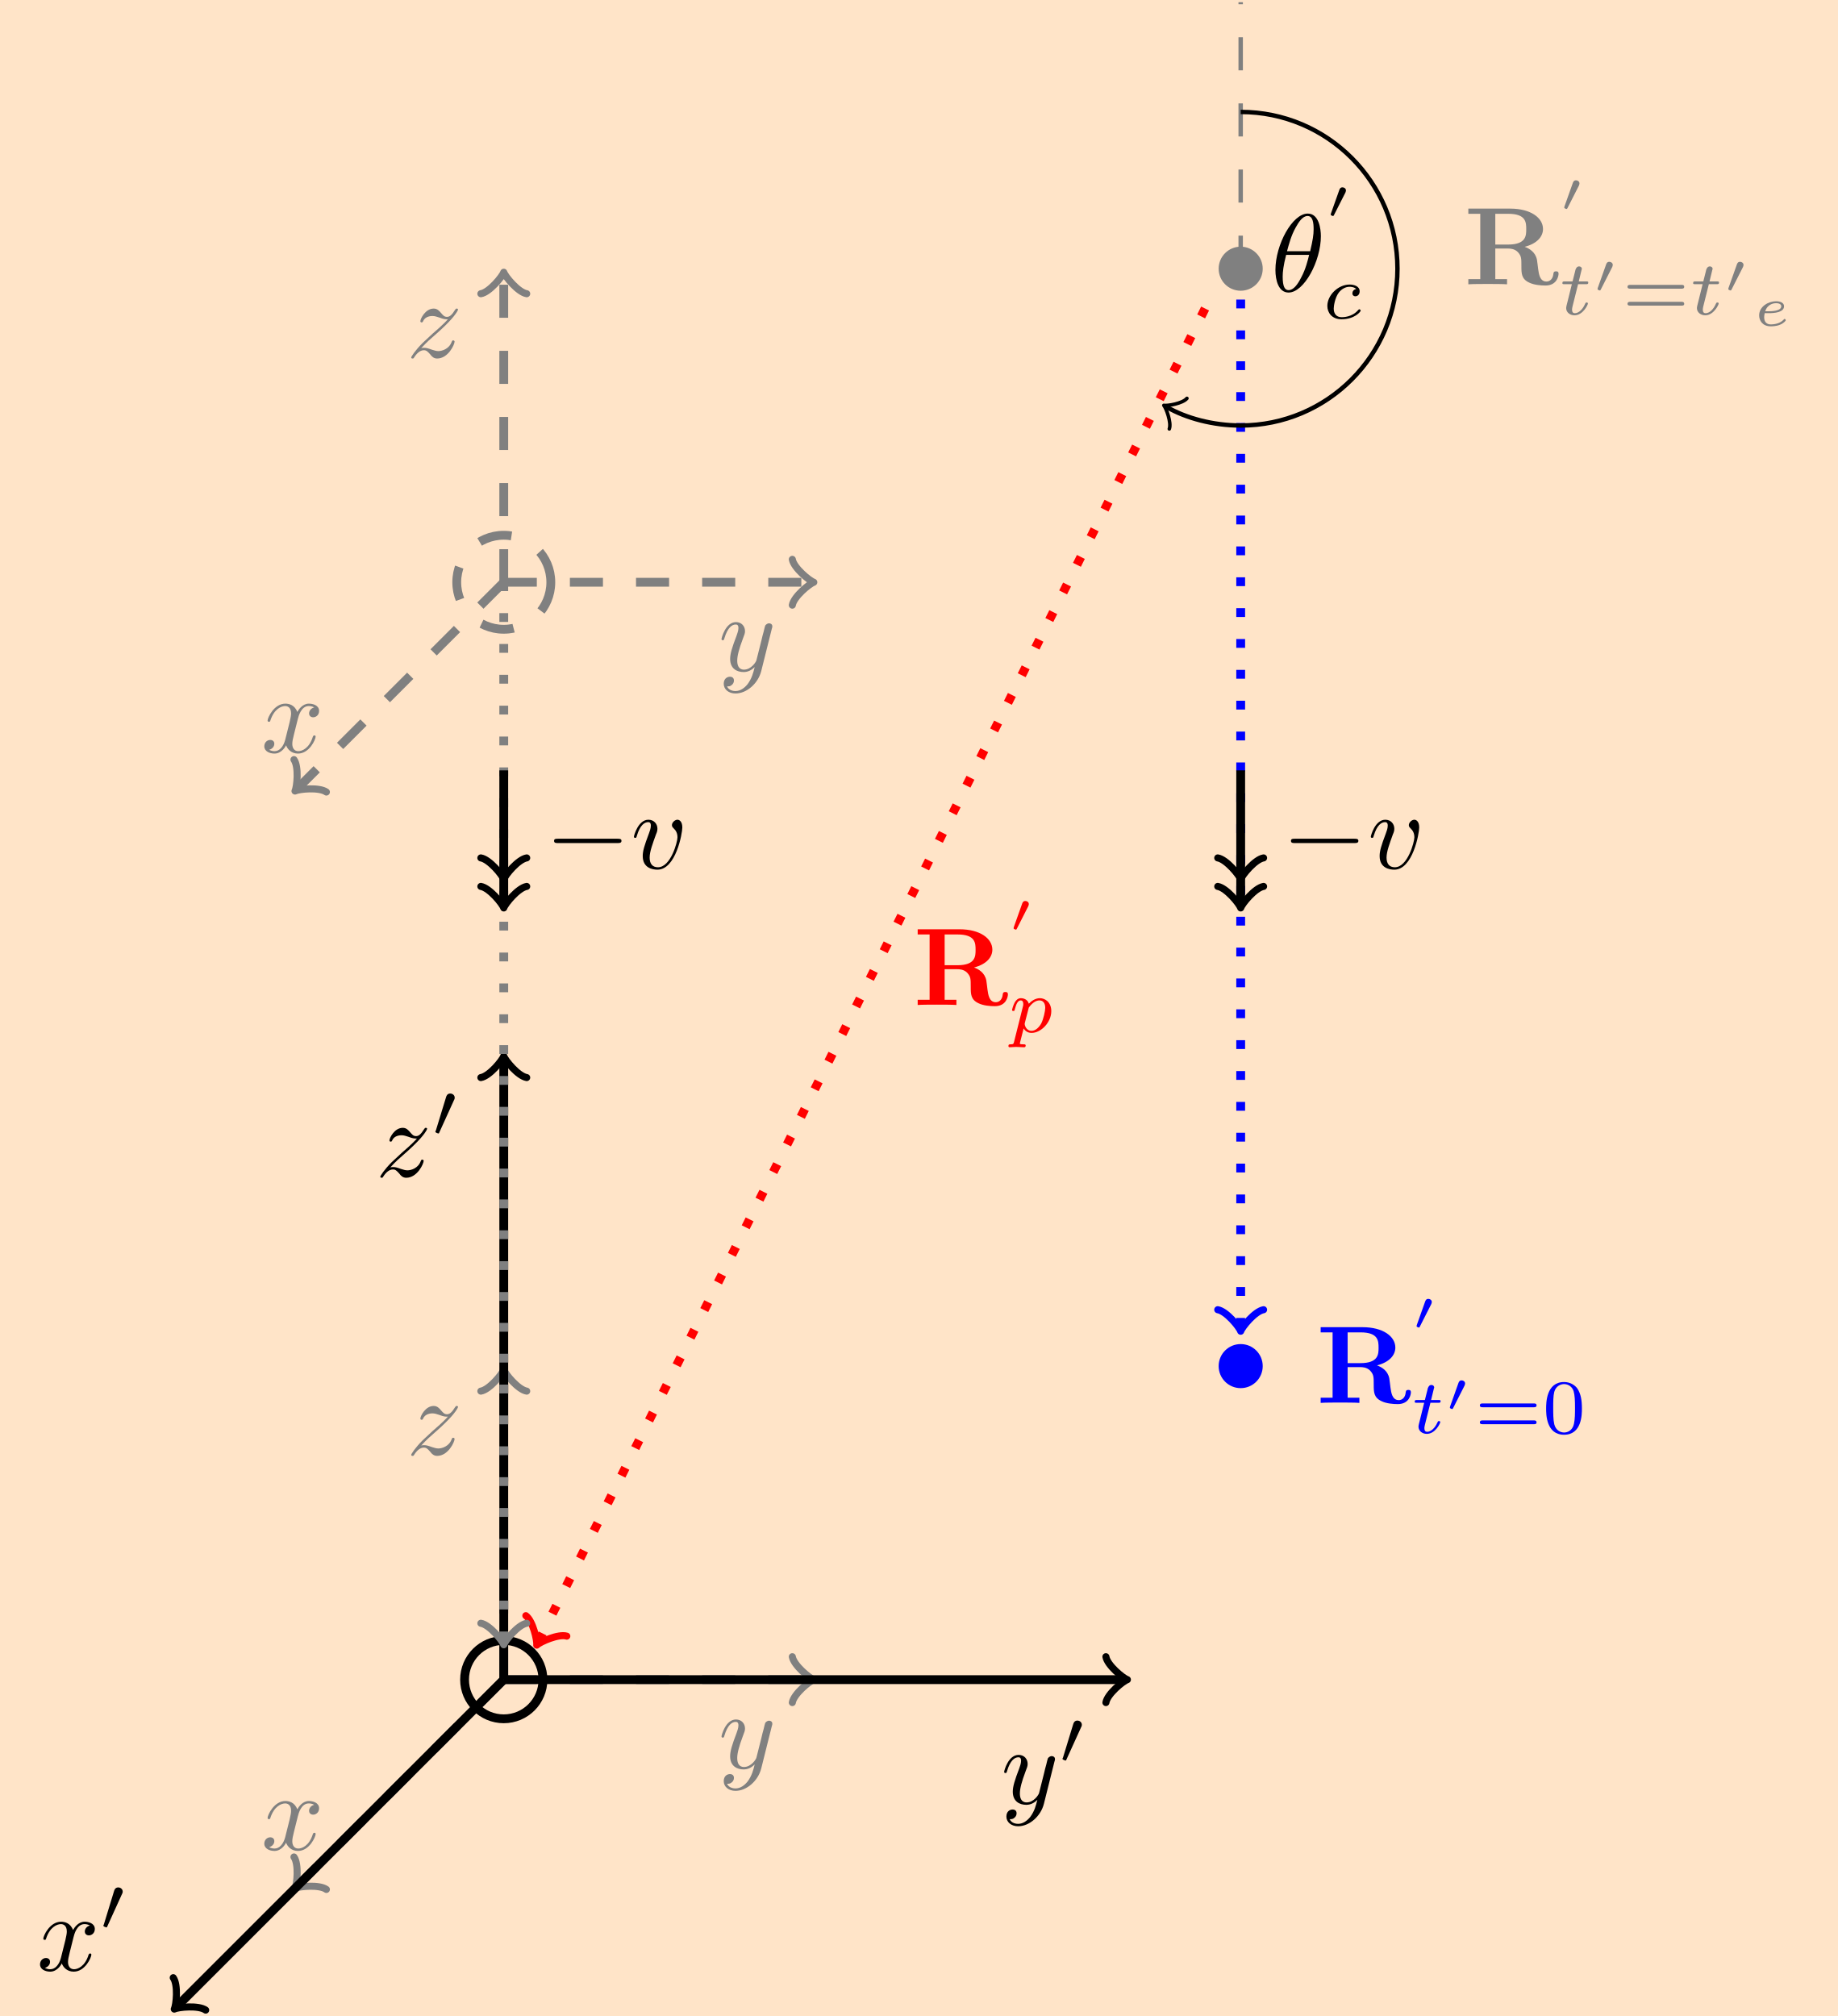
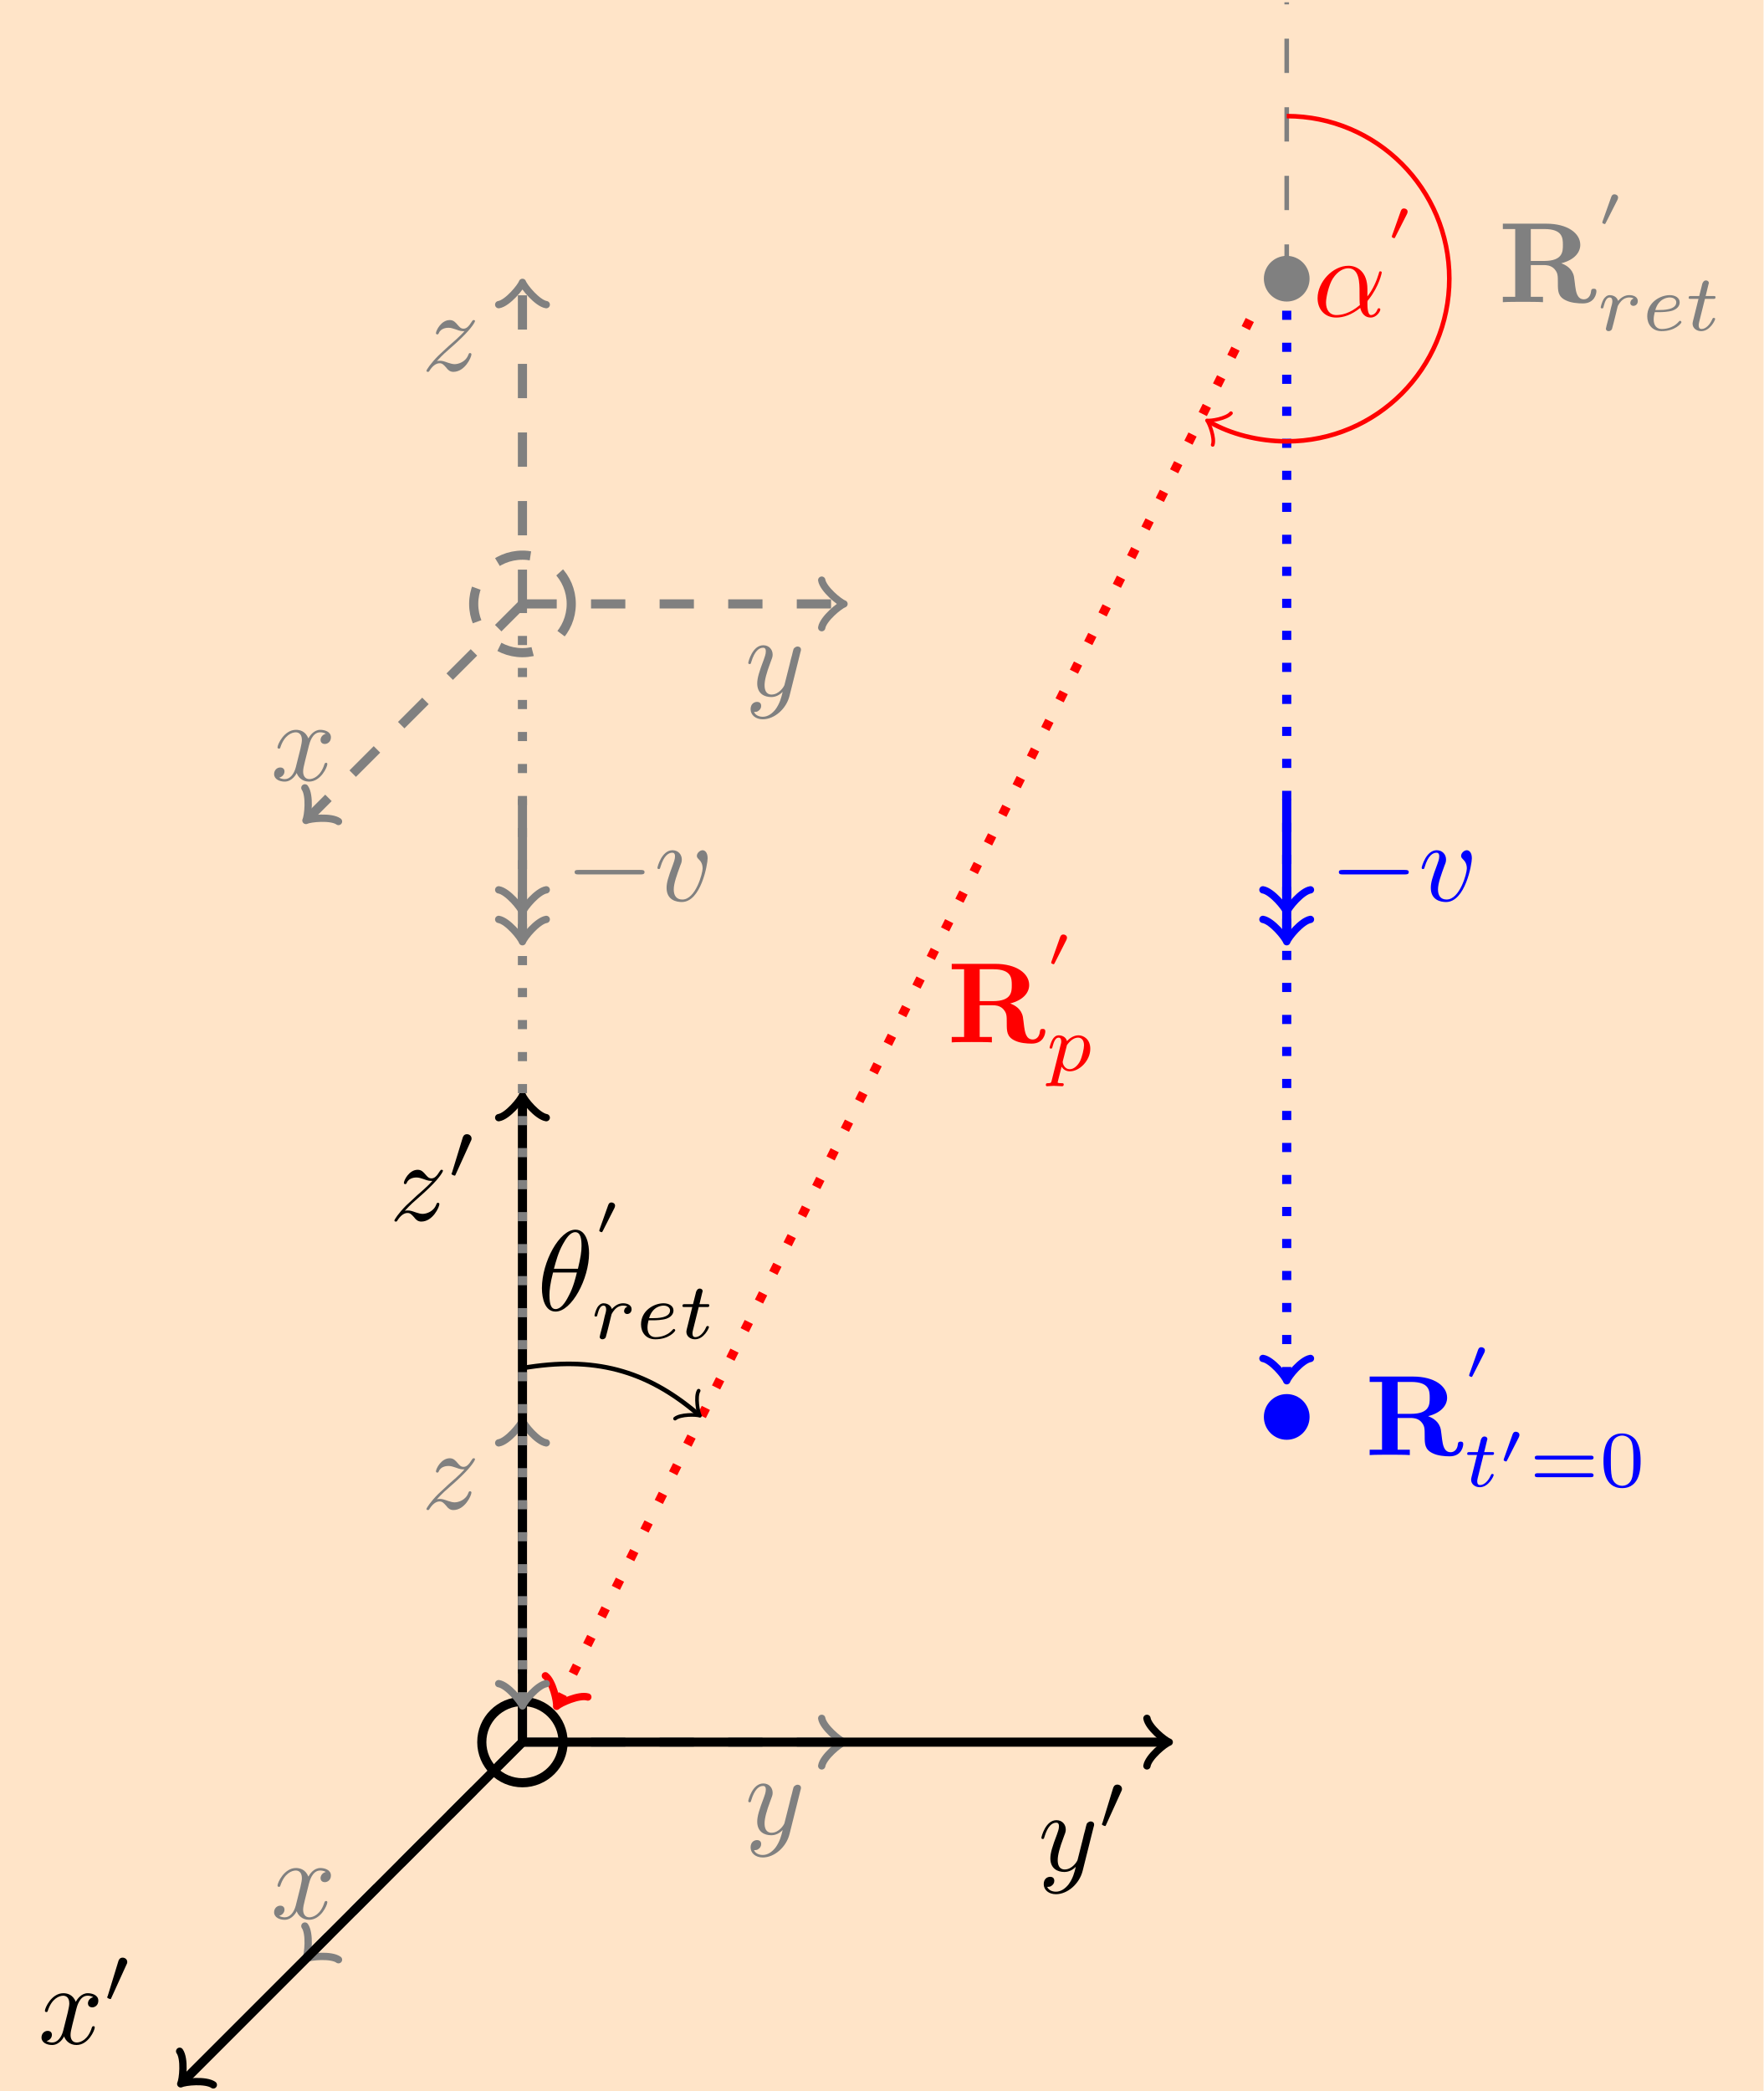
- <svg xmlns="http://www.w3.org/2000/svg" xmlns:xlink="http://www.w3.org/1999/xlink" width="166.151pt" height="182.264pt" viewBox="0 0 166.151 182.264" version="1.1">
+ <svg xmlns="http://www.w3.org/2000/svg" xmlns:xlink="http://www.w3.org/1999/xlink" width="153.718pt" height="182.264pt" viewBox="0 0 153.718 182.264" version="1.1">
  <defs>
    <g>
      <symbol overflow="visible" id="glyph0-0">
        <path style="stroke:none;" d="" />
      </symbol>
      <symbol overflow="visible" id="glyph0-1">
        <path style="stroke:none;" d="M 4.844 -3.797 C 4.891 -3.938 4.891 -3.953 4.891 -4.031 C 4.891 -4.203 4.75 -4.297 4.594 -4.297 C 4.5 -4.297 4.344 -4.234 4.25 -4.094 C 4.234 -4.031 4.141 -3.734 4.109 -3.547 C 4.031 -3.297 3.969 -3.016 3.906 -2.75 L 3.453 -0.953 C 3.422 -0.812 2.984 -0.109 2.328 -0.109 C 1.828 -0.109 1.719 -0.547 1.719 -0.922 C 1.719 -1.375 1.891 -2 2.219 -2.875 C 2.375 -3.281 2.422 -3.391 2.422 -3.594 C 2.422 -4.031 2.109 -4.406 1.609 -4.406 C 0.656 -4.406 0.297 -2.953 0.297 -2.875 C 0.297 -2.766 0.391 -2.766 0.406 -2.766 C 0.516 -2.766 0.516 -2.797 0.562 -2.953 C 0.844 -3.891 1.234 -4.188 1.578 -4.188 C 1.656 -4.188 1.828 -4.188 1.828 -3.875 C 1.828 -3.625 1.719 -3.359 1.656 -3.172 C 1.25 -2.109 1.078 -1.547 1.078 -1.078 C 1.078 -0.188 1.703 0.109 2.297 0.109 C 2.688 0.109 3.016 -0.062 3.297 -0.344 C 3.172 0.172 3.047 0.672 2.656 1.203 C 2.391 1.531 2.016 1.828 1.562 1.828 C 1.422 1.828 0.969 1.797 0.797 1.406 C 0.953 1.406 1.094 1.406 1.219 1.281 C 1.328 1.203 1.422 1.062 1.422 0.875 C 1.422 0.562 1.156 0.531 1.062 0.531 C 0.828 0.531 0.5 0.688 0.5 1.172 C 0.5 1.672 0.938 2.047 1.562 2.047 C 2.578 2.047 3.609 1.141 3.891 0.016 Z M 4.844 -3.797 " />
      </symbol>
      <symbol overflow="visible" id="glyph0-2">
        <path style="stroke:none;" d="M 1.328 -0.828 C 1.859 -1.406 2.156 -1.656 2.516 -1.969 C 2.516 -1.969 3.125 -2.5 3.484 -2.859 C 4.438 -3.781 4.656 -4.266 4.656 -4.312 C 4.656 -4.406 4.562 -4.406 4.547 -4.406 C 4.469 -4.406 4.453 -4.391 4.391 -4.297 C 4.094 -3.812 3.891 -3.656 3.656 -3.656 C 3.406 -3.656 3.297 -3.812 3.141 -3.984 C 2.953 -4.203 2.781 -4.406 2.453 -4.406 C 1.703 -4.406 1.25 -3.484 1.25 -3.266 C 1.25 -3.219 1.281 -3.156 1.359 -3.156 C 1.453 -3.156 1.469 -3.203 1.5 -3.266 C 1.688 -3.734 2.266 -3.734 2.344 -3.734 C 2.547 -3.734 2.734 -3.672 2.969 -3.594 C 3.375 -3.438 3.484 -3.438 3.734 -3.438 C 3.375 -3.016 2.547 -2.297 2.359 -2.141 L 1.453 -1.297 C 0.781 -0.625 0.422 -0.062 0.422 0.016 C 0.422 0.109 0.531 0.109 0.547 0.109 C 0.625 0.109 0.641 0.094 0.703 -0.016 C 0.938 -0.375 1.234 -0.641 1.562 -0.641 C 1.781 -0.641 1.891 -0.547 2.141 -0.266 C 2.297 -0.047 2.484 0.109 2.766 0.109 C 3.766 0.109 4.344 -1.156 4.344 -1.422 C 4.344 -1.469 4.297 -1.531 4.219 -1.531 C 4.125 -1.531 4.109 -1.469 4.078 -1.391 C 3.844 -0.75 3.203 -0.562 2.875 -0.562 C 2.688 -0.562 2.5 -0.625 2.297 -0.688 C 1.953 -0.812 1.797 -0.859 1.594 -0.859 C 1.578 -0.859 1.422 -0.859 1.328 -0.828 Z M 1.328 -0.828 " />
      </symbol>
      <symbol overflow="visible" id="glyph0-3">
        <path style="stroke:none;" d="M 3.328 -3.016 C 3.391 -3.266 3.625 -4.188 4.312 -4.188 C 4.359 -4.188 4.609 -4.188 4.812 -4.062 C 4.531 -4 4.344 -3.766 4.344 -3.516 C 4.344 -3.359 4.453 -3.172 4.719 -3.172 C 4.938 -3.172 5.25 -3.344 5.25 -3.75 C 5.25 -4.266 4.672 -4.406 4.328 -4.406 C 3.75 -4.406 3.406 -3.875 3.281 -3.656 C 3.031 -4.312 2.5 -4.406 2.203 -4.406 C 1.172 -4.406 0.594 -3.125 0.594 -2.875 C 0.594 -2.766 0.703 -2.766 0.719 -2.766 C 0.797 -2.766 0.828 -2.797 0.844 -2.875 C 1.188 -3.938 1.844 -4.188 2.188 -4.188 C 2.375 -4.188 2.719 -4.094 2.719 -3.516 C 2.719 -3.203 2.547 -2.547 2.188 -1.141 C 2.031 -0.531 1.672 -0.109 1.234 -0.109 C 1.172 -0.109 0.953 -0.109 0.734 -0.234 C 0.984 -0.297 1.203 -0.5 1.203 -0.781 C 1.203 -1.047 0.984 -1.125 0.844 -1.125 C 0.531 -1.125 0.297 -0.875 0.297 -0.547 C 0.297 -0.094 0.781 0.109 1.219 0.109 C 1.891 0.109 2.25 -0.594 2.266 -0.641 C 2.391 -0.281 2.75 0.109 3.344 0.109 C 4.375 0.109 4.938 -1.172 4.938 -1.422 C 4.938 -1.531 4.859 -1.531 4.828 -1.531 C 4.734 -1.531 4.719 -1.484 4.688 -1.422 C 4.359 -0.344 3.688 -0.109 3.375 -0.109 C 2.984 -0.109 2.828 -0.422 2.828 -0.766 C 2.828 -0.984 2.875 -1.203 2.984 -1.641 Z M 3.328 -3.016 " />
      </symbol>
      <symbol overflow="visible" id="glyph0-4">
        <path style="stroke:none;" d="M 4.672 -3.703 C 4.672 -4.25 4.406 -4.406 4.234 -4.406 C 3.984 -4.406 3.734 -4.141 3.734 -3.922 C 3.734 -3.797 3.781 -3.734 3.891 -3.625 C 4.109 -3.422 4.234 -3.172 4.234 -2.812 C 4.234 -2.391 3.625 -0.109 2.469 -0.109 C 1.953 -0.109 1.719 -0.453 1.719 -0.984 C 1.719 -1.531 2 -2.266 2.297 -3.094 C 2.375 -3.266 2.422 -3.406 2.422 -3.594 C 2.422 -4.031 2.109 -4.406 1.609 -4.406 C 0.672 -4.406 0.297 -2.953 0.297 -2.875 C 0.297 -2.766 0.391 -2.766 0.406 -2.766 C 0.516 -2.766 0.516 -2.797 0.562 -2.953 C 0.859 -3.953 1.281 -4.188 1.578 -4.188 C 1.656 -4.188 1.828 -4.188 1.828 -3.875 C 1.828 -3.625 1.719 -3.344 1.656 -3.172 C 1.219 -2.016 1.094 -1.562 1.094 -1.125 C 1.094 -0.047 1.969 0.109 2.422 0.109 C 4.094 0.109 4.672 -3.188 4.672 -3.703 Z M 4.672 -3.703 " />
      </symbol>
      <symbol overflow="visible" id="glyph0-5">
+         <path style="stroke:none;" d="M 4.75 -2.359 C 4.75 -3.922 3.828 -4.406 3.094 -4.406 C 1.719 -4.406 0.406 -2.984 0.406 -1.578 C 0.406 -0.641 1 0.109 2.031 0.109 C 2.656 0.109 3.375 -0.125 4.125 -0.734 C 4.25 -0.203 4.578 0.109 5.031 0.109 C 5.562 0.109 5.875 -0.438 5.875 -0.594 C 5.875 -0.672 5.812 -0.703 5.75 -0.703 C 5.688 -0.703 5.656 -0.672 5.625 -0.594 C 5.438 -0.109 5.078 -0.109 5.062 -0.109 C 4.75 -0.109 4.75 -0.891 4.75 -1.125 C 4.75 -1.328 4.75 -1.359 4.859 -1.469 C 5.797 -2.656 6 -3.812 6 -3.812 C 6 -3.844 5.984 -3.922 5.875 -3.922 C 5.781 -3.922 5.781 -3.891 5.734 -3.703 C 5.547 -3.078 5.219 -2.328 4.75 -1.734 Z M 4.094 -0.984 C 3.203 -0.219 2.438 -0.109 2.047 -0.109 C 1.453 -0.109 1.141 -0.562 1.141 -1.203 C 1.141 -1.688 1.406 -2.766 1.719 -3.266 C 2.188 -4 2.734 -4.188 3.078 -4.188 C 4.062 -4.188 4.062 -2.875 4.062 -2.109 C 4.062 -1.734 4.062 -1.156 4.094 -0.984 Z M 4.094 -0.984 " />
+       </symbol>
+       <symbol overflow="visible" id="glyph0-6">
        <path style="stroke:none;" d="M 4.531 -4.984 C 4.531 -5.641 4.359 -7.031 3.344 -7.031 C 1.953 -7.031 0.422 -4.219 0.422 -1.938 C 0.422 -1 0.703 0.109 1.609 0.109 C 3.016 0.109 4.531 -2.75 4.531 -4.984 Z M 1.469 -3.625 C 1.641 -4.25 1.844 -5.047 2.25 -5.766 C 2.516 -6.25 2.875 -6.812 3.328 -6.812 C 3.812 -6.812 3.875 -6.172 3.875 -5.609 C 3.875 -5.109 3.797 -4.609 3.562 -3.625 Z M 3.469 -3.297 C 3.359 -2.844 3.156 -2 2.766 -1.281 C 2.422 -0.594 2.047 -0.109 1.609 -0.109 C 1.281 -0.109 1.078 -0.406 1.078 -1.328 C 1.078 -1.75 1.141 -2.328 1.391 -3.297 Z M 3.469 -3.297 " />
      </symbol>
      <symbol overflow="visible" id="glyph1-0">
        <path style="stroke:none;" d="" />
      </symbol>
      <symbol overflow="visible" id="glyph1-1">
        <path style="stroke:none;" d="M 2.016 -3.297 C 2.078 -3.406 2.078 -3.469 2.078 -3.516 C 2.078 -3.734 1.891 -3.891 1.672 -3.891 C 1.406 -3.891 1.328 -3.672 1.297 -3.562 L 0.375 -0.547 C 0.359 -0.531 0.328 -0.453 0.328 -0.438 C 0.328 -0.359 0.547 -0.281 0.609 -0.281 C 0.656 -0.281 0.656 -0.297 0.703 -0.406 Z M 2.016 -3.297 " />
      </symbol>
      <symbol overflow="visible" id="glyph2-0">
        <path style="stroke:none;" d="" />
      </symbol>
      <symbol overflow="visible" id="glyph2-1">
        <path style="stroke:none;" d="M 2.828 -3.594 L 2.828 -6.375 L 4 -6.375 C 5.609 -6.375 5.625 -5.594 5.625 -4.984 C 5.625 -4.422 5.625 -3.594 3.984 -3.594 Z M 5.484 -3.391 C 6.641 -3.688 7.141 -4.344 7.141 -5 C 7.141 -6 6.047 -6.844 4.172 -6.844 L 0.391 -6.844 L 0.391 -6.375 L 1.469 -6.375 L 1.469 -0.469 L 0.391 -0.469 L 0.391 0 C 0.75 -0.031 1.719 -0.031 2.141 -0.031 C 2.562 -0.031 3.531 -0.031 3.891 0 L 3.891 -0.469 L 2.828 -0.469 L 2.828 -3.234 L 3.984 -3.234 C 4.125 -3.234 4.562 -3.234 4.875 -2.906 C 5.188 -2.547 5.188 -2.359 5.188 -1.641 C 5.188 -0.984 5.188 -0.484 5.891 -0.156 C 6.328 0.062 6.953 0.109 7.359 0.109 C 8.422 0.109 8.547 -0.781 8.547 -0.953 C 8.547 -1.172 8.406 -1.172 8.312 -1.172 C 8.109 -1.172 8.094 -1.062 8.078 -0.938 C 8.031 -0.469 7.75 -0.25 7.453 -0.25 C 6.844 -0.25 6.766 -0.953 6.703 -1.375 C 6.688 -1.484 6.609 -2.172 6.594 -2.219 C 6.453 -2.922 5.906 -3.234 5.484 -3.391 Z M 5.484 -3.391 " />
      </symbol>
      <symbol overflow="visible" id="glyph3-0">
        <path style="stroke:none;" d="" />
      </symbol>
      <symbol overflow="visible" id="glyph3-1">
        <path style="stroke:none;" d="M 1.797 -2.312 C 1.797 -2.328 1.844 -2.422 1.844 -2.5 C 1.844 -2.672 1.688 -2.781 1.531 -2.781 C 1.328 -2.781 1.281 -2.625 1.25 -2.562 L 0.484 -0.406 C 0.469 -0.344 0.469 -0.328 0.469 -0.312 C 0.469 -0.234 0.672 -0.188 0.672 -0.188 C 0.719 -0.188 0.734 -0.219 0.766 -0.281 Z M 1.797 -2.312 " />
      </symbol>
      <symbol overflow="visible" id="glyph4-0">
        <path style="stroke:none;" d="" />
      </symbol>
      <symbol overflow="visible" id="glyph4-1">
        <path style="stroke:none;" d="M 0.516 0.844 C 0.469 1.047 0.453 1.094 0.188 1.094 C 0.094 1.094 0 1.094 0 1.25 C 0 1.328 0.062 1.359 0.094 1.359 C 0.266 1.359 0.5 1.328 0.688 1.328 C 0.922 1.328 1.188 1.359 1.422 1.359 C 1.484 1.359 1.562 1.328 1.562 1.203 C 1.562 1.094 1.469 1.094 1.375 1.094 C 1.219 1.094 1.031 1.094 1.031 1.016 C 1.031 0.984 1.094 0.797 1.109 0.703 C 1.203 0.328 1.297 -0.047 1.375 -0.344 C 1.453 -0.203 1.672 0.062 2.094 0.062 C 2.938 0.062 3.875 -0.875 3.875 -1.906 C 3.875 -2.719 3.312 -3.078 2.844 -3.078 C 2.406 -3.078 2.031 -2.781 1.844 -2.578 C 1.734 -2.984 1.344 -3.078 1.125 -3.078 C 0.859 -3.078 0.688 -2.891 0.578 -2.703 C 0.438 -2.469 0.328 -2.047 0.328 -2 C 0.328 -1.922 0.422 -1.922 0.453 -1.922 C 0.547 -1.922 0.547 -1.938 0.594 -2.125 C 0.703 -2.531 0.844 -2.875 1.109 -2.875 C 1.297 -2.875 1.344 -2.719 1.344 -2.531 C 1.344 -2.453 1.328 -2.375 1.312 -2.328 Z M 1.844 -2.234 C 2.25 -2.781 2.594 -2.875 2.812 -2.875 C 3.094 -2.875 3.328 -2.672 3.328 -2.203 C 3.328 -1.922 3.172 -1.203 2.969 -0.797 C 2.781 -0.453 2.453 -0.125 2.094 -0.125 C 1.594 -0.125 1.469 -0.656 1.469 -0.734 C 1.469 -0.766 1.484 -0.812 1.484 -0.844 Z M 1.844 -2.234 " />
      </symbol>
      <symbol overflow="visible" id="glyph4-2">
        <path style="stroke:none;" d="M 1.719 -2.75 L 2.422 -2.75 C 2.562 -2.75 2.641 -2.75 2.641 -2.906 C 2.641 -3 2.562 -3 2.438 -3 L 1.781 -3 L 2.031 -4.031 C 2.047 -4.062 2.062 -4.109 2.062 -4.125 C 2.062 -4.266 1.953 -4.359 1.812 -4.359 C 1.641 -4.359 1.547 -4.234 1.484 -4.062 C 1.438 -3.875 1.531 -4.219 1.219 -3 L 0.516 -3 C 0.391 -3 0.297 -3 0.297 -2.844 C 0.297 -2.75 0.375 -2.75 0.5 -2.75 L 1.156 -2.75 L 0.75 -1.109 C 0.703 -0.938 0.641 -0.688 0.641 -0.594 C 0.641 -0.188 1 0.062 1.391 0.062 C 2.172 0.062 2.609 -0.906 2.609 -1 C 2.609 -1.094 2.516 -1.094 2.5 -1.094 C 2.406 -1.094 2.406 -1.078 2.344 -0.953 C 2.156 -0.516 1.797 -0.125 1.422 -0.125 C 1.266 -0.125 1.172 -0.219 1.172 -0.469 C 1.172 -0.531 1.203 -0.688 1.219 -0.75 Z M 1.719 -2.75 " />
      </symbol>
      <symbol overflow="visible" id="glyph4-3">
-         <path style="stroke:none;" d="M 3.047 -2.672 C 2.797 -2.625 2.703 -2.438 2.703 -2.281 C 2.703 -2.094 2.844 -2.016 2.969 -2.016 C 3.125 -2.016 3.359 -2.125 3.359 -2.469 C 3.359 -2.938 2.828 -3.078 2.453 -3.078 C 1.406 -3.078 0.438 -2.109 0.438 -1.141 C 0.438 -0.547 0.844 0.062 1.719 0.062 C 2.906 0.062 3.453 -0.625 3.453 -0.719 C 3.453 -0.766 3.391 -0.844 3.328 -0.844 C 3.297 -0.844 3.281 -0.828 3.219 -0.766 C 2.672 -0.125 1.859 -0.125 1.734 -0.125 C 1.234 -0.125 1.016 -0.469 1.016 -0.906 C 1.016 -1.094 1.109 -1.859 1.469 -2.344 C 1.734 -2.688 2.094 -2.875 2.453 -2.875 C 2.547 -2.875 2.875 -2.859 3.047 -2.672 Z M 3.047 -2.672 " />
+         <path style="stroke:none;" d="M 1.641 -1.406 C 1.641 -1.453 1.812 -2.078 1.812 -2.109 C 1.828 -2.172 2.031 -2.516 2.266 -2.688 C 2.328 -2.734 2.516 -2.875 2.828 -2.875 C 2.891 -2.875 3.062 -2.875 3.203 -2.781 C 2.984 -2.719 2.906 -2.516 2.906 -2.391 C 2.906 -2.25 3.016 -2.141 3.172 -2.141 C 3.344 -2.141 3.562 -2.266 3.562 -2.562 C 3.562 -2.922 3.188 -3.078 2.828 -3.078 C 2.469 -3.078 2.156 -2.922 1.844 -2.578 C 1.719 -3 1.297 -3.078 1.125 -3.078 C 0.875 -3.078 0.703 -2.906 0.578 -2.719 C 0.422 -2.453 0.328 -2.047 0.328 -2 C 0.328 -1.922 0.422 -1.922 0.453 -1.922 C 0.547 -1.922 0.547 -1.938 0.594 -2.125 C 0.703 -2.547 0.844 -2.875 1.109 -2.875 C 1.297 -2.875 1.344 -2.719 1.344 -2.531 C 1.344 -2.406 1.281 -2.141 1.219 -1.953 C 1.172 -1.766 1.109 -1.484 1.078 -1.328 L 0.844 -0.438 C 0.828 -0.344 0.781 -0.172 0.781 -0.156 C 0.781 0 0.906 0.062 1.016 0.062 C 1.125 0.062 1.266 0 1.312 -0.125 C 1.328 -0.172 1.406 -0.484 1.453 -0.656 Z M 1.641 -1.406 " />
+       </symbol>
+       <symbol overflow="visible" id="glyph4-4">
+         <path style="stroke:none;" d="M 1.562 -1.594 C 1.75 -1.594 2.312 -1.609 2.688 -1.734 C 3.203 -1.922 3.297 -2.25 3.297 -2.453 C 3.297 -2.844 2.906 -3.078 2.438 -3.078 C 1.594 -3.078 0.469 -2.438 0.469 -1.234 C 0.469 -0.531 0.906 0.062 1.719 0.062 C 2.906 0.062 3.453 -0.625 3.453 -0.719 C 3.453 -0.766 3.391 -0.844 3.328 -0.844 C 3.297 -0.844 3.281 -0.828 3.219 -0.766 C 2.672 -0.125 1.859 -0.125 1.734 -0.125 C 1.312 -0.125 1.031 -0.406 1.031 -0.969 C 1.031 -1.062 1.031 -1.203 1.125 -1.594 Z M 1.172 -1.781 C 1.469 -2.797 2.234 -2.875 2.438 -2.875 C 2.734 -2.875 3 -2.719 3 -2.453 C 3 -1.781 1.812 -1.781 1.516 -1.781 Z M 1.172 -1.781 " />
      </symbol>
      <symbol overflow="visible" id="glyph5-0">
        <path style="stroke:none;" d="" />
      </symbol>
      <symbol overflow="visible" id="glyph5-1">
        <path style="stroke:none;" d="M 5.359 -2.344 C 5.453 -2.344 5.609 -2.344 5.609 -2.516 C 5.609 -2.688 5.453 -2.688 5.359 -2.688 L 0.75 -2.688 C 0.656 -2.688 0.484 -2.688 0.484 -2.516 C 0.484 -2.344 0.641 -2.344 0.75 -2.344 Z M 5.359 -0.812 C 5.453 -0.812 5.609 -0.812 5.609 -0.969 C 5.609 -1.156 5.453 -1.156 5.359 -1.156 L 0.75 -1.156 C 0.641 -1.156 0.484 -1.156 0.484 -0.969 C 0.484 -0.812 0.656 -0.812 0.75 -0.812 Z M 5.359 -0.812 " />
      </symbol>
      <symbol overflow="visible" id="glyph5-2">
        <path style="stroke:none;" d="M 3.594 -2.219 C 3.594 -2.984 3.5 -3.547 3.188 -4.031 C 2.969 -4.344 2.531 -4.625 1.984 -4.625 C 0.359 -4.625 0.359 -2.719 0.359 -2.219 C 0.359 -1.719 0.359 0.141 1.984 0.141 C 3.594 0.141 3.594 -1.719 3.594 -2.219 Z M 1.984 -0.062 C 1.656 -0.062 1.234 -0.25 1.094 -0.812 C 1 -1.219 1 -1.797 1 -2.312 C 1 -2.828 1 -3.359 1.094 -3.734 C 1.25 -4.281 1.688 -4.438 1.984 -4.438 C 2.359 -4.438 2.719 -4.203 2.844 -3.797 C 2.953 -3.422 2.969 -2.922 2.969 -2.312 C 2.969 -1.797 2.969 -1.281 2.875 -0.844 C 2.734 -0.203 2.266 -0.062 1.984 -0.062 Z M 1.984 -0.062 " />
      </symbol>
      <symbol overflow="visible" id="glyph6-0">
        <path style="stroke:none;" d="" />
      </symbol>
      <symbol overflow="visible" id="glyph6-1">
        <path style="stroke:none;" d="M 6.562 -2.297 C 6.734 -2.297 6.922 -2.297 6.922 -2.5 C 6.922 -2.688 6.734 -2.688 6.562 -2.688 L 1.172 -2.688 C 1 -2.688 0.828 -2.688 0.828 -2.5 C 0.828 -2.297 1 -2.297 1.172 -2.297 Z M 6.562 -2.297 " />
-       </symbol>
-       <symbol overflow="visible" id="glyph7-0">
-         <path style="stroke:none;" d="" />
-       </symbol>
-       <symbol overflow="visible" id="glyph7-1">
-         <path style="stroke:none;" d="M 1.422 -1.125 C 1.922 -1.125 2.812 -1.188 2.812 -1.75 C 2.812 -2.016 2.562 -2.203 2.094 -2.203 C 1.422 -2.203 0.562 -1.75 0.562 -0.922 C 0.562 -0.469 0.859 0.062 1.609 0.062 C 1.703 0.062 2.109 0.062 2.438 -0.078 C 2.766 -0.203 2.969 -0.438 2.969 -0.484 C 2.969 -0.531 2.906 -0.609 2.859 -0.609 C 2.844 -0.609 2.828 -0.594 2.75 -0.516 C 2.5 -0.25 2.062 -0.109 1.609 -0.109 C 1.203 -0.109 1.016 -0.375 1.016 -0.75 C 1.016 -0.797 1.016 -0.922 1.062 -1.125 Z M 1.109 -1.297 C 1.328 -1.984 1.938 -2.031 2.094 -2.031 C 2.344 -2.031 2.562 -1.938 2.562 -1.75 C 2.562 -1.297 1.625 -1.297 1.391 -1.297 Z M 1.109 -1.297 " />
      </symbol>
    </g>
    <clipPath id="clip1">
      <path d="M 4 140 L 57 140 L 57 182.266 L 4 182.266 Z M 4 140 " />
    </clipPath>
    <clipPath id="clip2">
      <path d="M 15 178 L 19 178 L 19 182.266 L 15 182.266 Z M 15 178 " />
    </clipPath>
  </defs>
  <g id="surface1">
-     <path style=" stroke:none;fill-rule:nonzero;fill:rgb(100%,89.412%,78.432%);fill-opacity:1;" d="M 0 182.266 L 166.152 182.266 L 166.152 0 L 0 0 Z M 0 182.266 " />
+     <path style=" stroke:none;fill-rule:nonzero;fill:rgb(100%,89.412%,78.432%);fill-opacity:1;" d="M 0 182.266 L 153.719 182.266 L 153.719 0 L 0 0 Z M 0 182.266 " />
    <path style="fill:none;stroke-width:0.797;stroke-linecap:butt;stroke-linejoin:miter;stroke:rgb(0%,0%,0%);stroke-opacity:1;stroke-miterlimit:10;" d="M 3.542 -0.001 C 3.542 1.956 1.956 3.542 -0.001 3.542 C -1.958 3.542 -3.544 1.956 -3.544 -0.001 C -3.544 -1.955 -1.958 -3.541 -0.001 -3.541 C 1.956 -3.541 3.542 -1.955 3.542 -0.001 Z M 3.542 -0.001 " transform="matrix(1,0,0,-1,45.54,151.854)" />
    <path style="fill:none;stroke-width:0.797;stroke-linecap:butt;stroke-linejoin:miter;stroke:rgb(50%,50%,50%);stroke-opacity:1;stroke-dasharray:2.989,2.989;stroke-miterlimit:10;" d="M 4.253 99.213 C 4.253 101.561 2.347 103.463 -0.001 103.463 C -2.349 103.463 -4.251 101.561 -4.251 99.213 C -4.251 96.866 -2.349 94.963 -0.001 94.963 C 2.347 94.963 4.253 96.866 4.253 99.213 Z M 4.253 99.213 " transform="matrix(1,0,0,-1,45.54,151.854)" />
    <path style="fill:none;stroke-width:0.797;stroke-linecap:butt;stroke-linejoin:miter;stroke:rgb(0%,0%,100%);stroke-opacity:1;stroke-dasharray:0.797,1.993;stroke-miterlimit:10;" d="M 66.616 127.561 L 66.616 31.889 " transform="matrix(1,0,0,-1,45.54,151.854)" />
    <path style="fill:none;stroke-width:0.638;stroke-linecap:round;stroke-linejoin:round;stroke:rgb(0%,0%,100%);stroke-opacity:1;stroke-miterlimit:10;" d="M -1.555 2.071 C -1.426 1.294 -0 0.13 0.39 0.001 C -0 -0.128 -1.426 -1.296 -1.555 -2.073 " transform="matrix(0,1,1,0,112.1551,119.965)" />
    <path style="fill:none;stroke-width:0.797;stroke-linecap:butt;stroke-linejoin:miter;stroke:rgb(50%,50%,50%);stroke-opacity:1;stroke-dasharray:2.989,2.989;stroke-miterlimit:10;" d="M -0.001 99.213 L 27.64 99.213 " transform="matrix(1,0,0,-1,45.54,151.854)" />
    <path style="fill:none;stroke-width:0.638;stroke-linecap:round;stroke-linejoin:round;stroke:rgb(50%,50%,50%);stroke-opacity:1;stroke-miterlimit:10;" d="M -1.554 2.07 C -1.425 1.297 0.001 0.129 0.387 0 C 0.001 -0.129 -1.425 -1.297 -1.554 -2.07 " transform="matrix(1,0,0,-1,73.17899,52.64065)" />
    <g style="fill:rgb(50%,50%,50%);fill-opacity:1;">
      <use xlink:href="#glyph0-1" x="64.925" y="60.65" />
    </g>
    <path style="fill:none;stroke-width:0.797;stroke-linecap:butt;stroke-linejoin:miter;stroke:rgb(50%,50%,50%);stroke-opacity:1;stroke-dasharray:2.989,2.989;stroke-miterlimit:10;" d="M -0.001 99.213 L -0.001 126.854 " transform="matrix(1,0,0,-1,45.54,151.854)" />
    <path style="fill:none;stroke-width:0.638;stroke-linecap:round;stroke-linejoin:round;stroke:rgb(50%,50%,50%);stroke-opacity:1;stroke-miterlimit:10;" d="M -1.553 2.071 C -1.424 1.294 0.002 0.13 0.388 0.001 C 0.002 -0.128 -1.424 -1.296 -1.553 -2.073 " transform="matrix(0,-1,-1,0,45.54,25.00164)" />
    <g style="fill:rgb(50%,50%,50%);fill-opacity:1;">
      <use xlink:href="#glyph0-2" x="36.75" y="32.304" />
    </g>
    <path style="fill:none;stroke-width:0.797;stroke-linecap:butt;stroke-linejoin:miter;stroke:rgb(50%,50%,50%);stroke-opacity:1;stroke-dasharray:2.989,2.989;stroke-miterlimit:10;" d="M -0.001 99.213 L -18.599 80.616 " transform="matrix(1,0,0,-1,45.54,151.854)" />
    <path style="fill:none;stroke-width:0.638;stroke-linecap:round;stroke-linejoin:round;stroke:rgb(50%,50%,50%);stroke-opacity:1;stroke-miterlimit:10;" d="M -1.553 2.071 C -1.423 1.295 0.002 0.129 0.389 0.002 C -0.001 -0.128 -1.423 -1.296 -1.553 -2.072 " transform="matrix(-0.7071,0.7071,0.7071,0.7071,26.94149,71.23916)" />
    <g style="fill:rgb(50%,50%,50%);fill-opacity:1;">
      <use xlink:href="#glyph0-3" x="23.595" y="68.021" />
    </g>
    <path style="fill:none;stroke-width:0.797;stroke-linecap:butt;stroke-linejoin:miter;stroke:rgb(50%,50%,50%);stroke-opacity:1;stroke-dasharray:2.989,2.989;stroke-miterlimit:10;" d="M -0.001 -0.001 L 27.64 -0.001 " transform="matrix(1,0,0,-1,45.54,151.854)" />
    <path style="fill:none;stroke-width:0.638;stroke-linecap:round;stroke-linejoin:round;stroke:rgb(50%,50%,50%);stroke-opacity:1;stroke-miterlimit:10;" d="M -1.554 2.073 C -1.425 1.295 0.001 0.131 0.387 -0.001 C 0.001 -0.13 -1.425 -1.294 -1.554 -2.072 " transform="matrix(1,0,0,-1,73.17899,151.854)" />
    <g style="fill:rgb(50%,50%,50%);fill-opacity:1;">
      <use xlink:href="#glyph0-1" x="64.925" y="159.862" />
    </g>
    <path style="fill:none;stroke-width:0.797;stroke-linecap:butt;stroke-linejoin:miter;stroke:rgb(50%,50%,50%);stroke-opacity:1;stroke-dasharray:2.989,2.989;stroke-miterlimit:10;" d="M -0.001 -0.001 L -0.001 27.639 " transform="matrix(1,0,0,-1,45.54,151.854)" />
    <path style="fill:none;stroke-width:0.638;stroke-linecap:round;stroke-linejoin:round;stroke:rgb(50%,50%,50%);stroke-opacity:1;stroke-miterlimit:10;" d="M -1.555 2.071 C -1.426 1.294 0 0.13 0.387 0.001 C 0 -0.128 -1.426 -1.296 -1.555 -2.073 " transform="matrix(0,-1,-1,0,45.54,124.215)" />
    <g style="fill:rgb(50%,50%,50%);fill-opacity:1;">
      <use xlink:href="#glyph0-2" x="36.75" y="131.516" />
    </g>
    <path style="fill:none;stroke-width:0.797;stroke-linecap:butt;stroke-linejoin:miter;stroke:rgb(50%,50%,50%);stroke-opacity:1;stroke-dasharray:2.989,2.989;stroke-miterlimit:10;" d="M -0.001 -0.001 L -18.599 -18.599 " transform="matrix(1,0,0,-1,45.54,151.854)" />
    <path style="fill:none;stroke-width:0.638;stroke-linecap:round;stroke-linejoin:round;stroke:rgb(50%,50%,50%);stroke-opacity:1;stroke-miterlimit:10;" d="M -1.552 2.072 C -1.425 1.293 0 0.127 0.387 0 C -0.002 -0.129 -1.422 -1.295 -1.555 -2.074 " transform="matrix(-0.7071,0.7071,0.7071,0.7071,26.94149,170.4525)" />
    <g style="fill:rgb(50%,50%,50%);fill-opacity:1;">
      <use xlink:href="#glyph0-3" x="23.595" y="167.233" />
    </g>
    <path style="fill:none;stroke-width:0.797;stroke-linecap:butt;stroke-linejoin:miter;stroke:rgb(0%,0%,0%);stroke-opacity:1;stroke-miterlimit:10;" d="M -0.001 -0.001 L 55.983 -0.001 " transform="matrix(1,0,0,-1,45.54,151.854)" />
    <path style="fill:none;stroke-width:0.638;stroke-linecap:round;stroke-linejoin:round;stroke:rgb(0%,0%,0%);stroke-opacity:1;stroke-miterlimit:10;" d="M -1.553 2.073 C -1.424 1.295 -0.002 0.131 0.389 -0.001 C -0.002 -0.13 -1.424 -1.294 -1.553 -2.072 " transform="matrix(1,0,0,-1,101.5254,151.854)" />
    <g style="fill:rgb(0%,0%,0%);fill-opacity:1;">
      <use xlink:href="#glyph0-1" x="90.476" y="163.063" />
    </g>
    <g style="fill:rgb(0%,0%,0%);fill-opacity:1;">
      <use xlink:href="#glyph1-1" x="95.718" y="159.447" />
    </g>
    <path style="fill:none;stroke-width:0.797;stroke-linecap:butt;stroke-linejoin:miter;stroke:rgb(0%,0%,0%);stroke-opacity:1;stroke-miterlimit:10;" d="M -0.001 -0.001 L -0.001 55.987 " transform="matrix(1,0,0,-1,45.54,151.854)" />
    <path style="fill:none;stroke-width:0.638;stroke-linecap:round;stroke-linejoin:round;stroke:rgb(0%,0%,0%);stroke-opacity:1;stroke-miterlimit:10;" d="M -1.553 2.071 C -1.424 1.294 0.001 0.13 0.388 0.001 C 0.001 -0.128 -1.424 -1.296 -1.553 -2.073 " transform="matrix(0,-1,-1,0,45.54,95.86863)" />
    <g style="fill:rgb(0%,0%,0%);fill-opacity:1;">
      <use xlink:href="#glyph0-2" x="33.955" y="106.371" />
    </g>
    <g style="fill:rgb(0%,0%,0%);fill-opacity:1;">
      <use xlink:href="#glyph1-1" x="39.026" y="102.755" />
    </g>
    <g clip-path="url(#clip1)" clip-rule="nonzero">
      <path style="fill:none;stroke-width:0.797;stroke-linecap:butt;stroke-linejoin:miter;stroke:rgb(0%,0%,0%);stroke-opacity:1;stroke-miterlimit:10;" d="M -0.001 -0.001 L -29.513 -29.513 " transform="matrix(1,0,0,-1,45.54,151.854)" />
    </g>
    <g clip-path="url(#clip2)" clip-rule="nonzero">
      <path style="fill:none;stroke-width:0.638;stroke-linecap:round;stroke-linejoin:round;stroke:rgb(0%,0%,0%);stroke-opacity:1;stroke-miterlimit:10;" d="M -1.556 2.072 C -1.426 1.296 -0.001 0.13 0.388 0 C -0.001 -0.129 -1.426 -1.295 -1.553 -2.074 " transform="matrix(-0.7071,0.7071,0.7071,0.7071,16.0283,181.3657)" />
    </g>
    <g style="fill:rgb(0%,0%,0%);fill-opacity:1;">
      <use xlink:href="#glyph0-3" x="3.321" y="178.146" />
    </g>
    <g style="fill:rgb(0%,0%,0%);fill-opacity:1;">
      <use xlink:href="#glyph1-1" x="9.014" y="174.531" />
    </g>
    <path style="fill:none;stroke-width:0.797;stroke-linecap:butt;stroke-linejoin:miter;stroke:rgb(100%,0%,0%);stroke-opacity:1;stroke-dasharray:0.797,1.993;stroke-miterlimit:10;" d="M 3.151 3.467 L 63.78 124.725 " transform="matrix(1,0,0,-1,45.54,151.854)" />
    <path style="fill:none;stroke-width:0.638;stroke-linecap:round;stroke-linejoin:round;stroke:rgb(100%,0%,0%);stroke-opacity:1;stroke-miterlimit:10;" d="M -1.554 2.07 C -1.425 1.296 0.001 0.131 0.388 0.002 C 0.001 -0.131 -1.427 -1.294 -1.554 -2.07 " transform="matrix(-0.44717,0.89438,0.89438,0.44717,48.69157,148.3861)" />
    <g style="fill:rgb(100%,0%,0%);fill-opacity:1;">
      <use xlink:href="#glyph2-1" x="82.566" y="90.859" />
    </g>
    <g style="fill:rgb(100%,0%,0%);fill-opacity:1;">
      <use xlink:href="#glyph3-1" x="91.159" y="84.237" />
    </g>
    <g style="fill:rgb(100%,0%,0%);fill-opacity:1;">
      <use xlink:href="#glyph4-1" x="91.159" y="93.322" />
    </g>
    <path style="fill:none;stroke-width:0.797;stroke-linecap:butt;stroke-linejoin:miter;stroke:rgb(50%,50%,50%);stroke-opacity:1;stroke-dasharray:0.797,1.993;stroke-miterlimit:10;" d="M -0.001 99.213 L -0.001 3.542 " transform="matrix(1,0,0,-1,45.54,151.854)" />
    <path style="fill:none;stroke-width:0.638;stroke-linecap:round;stroke-linejoin:round;stroke:rgb(50%,50%,50%);stroke-opacity:1;stroke-miterlimit:10;" d="M -1.554 2.073 C -1.425 1.296 0.001 0.128 0.388 -0.001 C 0.001 -0.13 -1.425 -1.294 -1.554 -2.071 " transform="matrix(0,1,1,0,45.54,148.3114)" />
    <path style=" stroke:none;fill-rule:nonzero;fill:rgb(50%,50%,50%);fill-opacity:1;" d="M 114.148 24.293 C 114.148 23.195 113.254 22.301 112.156 22.301 C 111.055 22.301 110.164 23.195 110.164 24.293 C 110.164 25.395 111.055 26.285 112.156 26.285 C 113.254 26.285 114.148 25.395 114.148 24.293 Z M 114.148 24.293 " />
    <path style=" stroke:none;fill-rule:nonzero;fill:rgb(0%,0%,100%);fill-opacity:1;" d="M 114.148 123.508 C 114.148 122.406 113.254 121.516 112.156 121.516 C 111.055 121.516 110.164 122.406 110.164 123.508 C 110.164 124.609 111.055 125.5 112.156 125.5 C 113.254 125.5 114.148 124.609 114.148 123.508 Z M 114.148 123.508 " />
    <g style="fill:rgb(0%,0%,100%);fill-opacity:1;">
      <use xlink:href="#glyph2-1" x="118.995" y="126.833" />
    </g>
    <g style="fill:rgb(0%,0%,100%);fill-opacity:1;">
      <use xlink:href="#glyph3-1" x="127.588" y="120.211" />
    </g>
    <g style="fill:rgb(0%,0%,100%);fill-opacity:1;">
      <use xlink:href="#glyph4-2" x="127.588" y="129.572" />
    </g>
    <g style="fill:rgb(0%,0%,100%);fill-opacity:1;">
      <use xlink:href="#glyph3-1" x="130.597" y="127.579" />
    </g>
    <g style="fill:rgb(0%,0%,100%);fill-opacity:1;">
      <use xlink:href="#glyph5-1" x="133.292" y="129.572" />
      <use xlink:href="#glyph5-2" x="139.408" y="129.572" />
    </g>
-     <path style="fill:none;stroke-width:0.797;stroke-linecap:butt;stroke-linejoin:miter;stroke:rgb(0%,0%,0%);stroke-opacity:1;stroke-miterlimit:10;" d="M -0.001 82.206 L -0.001 70.159 " transform="matrix(1,0,0,-1,45.54,151.854)" />
-     <path style="fill:none;stroke-width:0.638;stroke-linecap:round;stroke-linejoin:round;stroke:rgb(0%,0%,0%);stroke-opacity:1;stroke-miterlimit:10;" d="M -1.553 2.073 C -1.424 1.296 0.001 0.128 0.388 -0.001 C 0.001 -0.13 -1.424 -1.294 -1.553 -2.071 " transform="matrix(0,1,1,0,45.54,79.1159)" />
-     <path style="fill:none;stroke-width:0.638;stroke-linecap:round;stroke-linejoin:round;stroke:rgb(0%,0%,0%);stroke-opacity:1;stroke-miterlimit:10;" d="M -1.556 2.073 C -1.423 1.296 -0.001 0.128 0.39 -0.001 C -0.001 -0.13 -1.423 -1.294 -1.556 -2.071 " transform="matrix(0,1,1,0,45.54,81.69625)" />
-     <g style="fill:rgb(0%,0%,0%);fill-opacity:1;">
+     <path style="fill:none;stroke-width:0.797;stroke-linecap:butt;stroke-linejoin:miter;stroke:rgb(50%,50%,50%);stroke-opacity:1;stroke-miterlimit:10;" d="M -0.001 82.206 L -0.001 70.159 " transform="matrix(1,0,0,-1,45.54,151.854)" />
+     <path style="fill:none;stroke-width:0.638;stroke-linecap:round;stroke-linejoin:round;stroke:rgb(50%,50%,50%);stroke-opacity:1;stroke-miterlimit:10;" d="M -1.553 2.073 C -1.424 1.296 0.001 0.128 0.388 -0.001 C 0.001 -0.13 -1.424 -1.294 -1.553 -2.071 " transform="matrix(0,1,1,0,45.54,79.1159)" />
+     <path style="fill:none;stroke-width:0.638;stroke-linecap:round;stroke-linejoin:round;stroke:rgb(50%,50%,50%);stroke-opacity:1;stroke-miterlimit:10;" d="M -1.556 2.073 C -1.423 1.296 -0.001 0.128 0.39 -0.001 C -0.001 -0.13 -1.423 -1.294 -1.556 -2.071 " transform="matrix(0,1,1,0,45.54,81.69625)" />
+     <g style="fill:rgb(50%,50%,50%);fill-opacity:1;">
      <use xlink:href="#glyph6-1" x="49.259" y="78.517" />
    </g>
-     <g style="fill:rgb(0%,0%,0%);fill-opacity:1;">
+     <g style="fill:rgb(50%,50%,50%);fill-opacity:1;">
      <use xlink:href="#glyph0-4" x="57.008" y="78.517" />
    </g>
-     <path style="fill:none;stroke-width:0.797;stroke-linecap:butt;stroke-linejoin:miter;stroke:rgb(0%,0%,0%);stroke-opacity:1;stroke-miterlimit:10;" d="M 66.616 82.206 L 66.616 70.159 " transform="matrix(1,0,0,-1,45.54,151.854)" />
-     <path style="fill:none;stroke-width:0.638;stroke-linecap:round;stroke-linejoin:round;stroke:rgb(0%,0%,0%);stroke-opacity:1;stroke-miterlimit:10;" d="M -1.553 2.071 C -1.424 1.294 0.001 0.13 0.388 0.001 C 0.001 -0.128 -1.424 -1.296 -1.553 -2.073 " transform="matrix(0,1,1,0,112.1551,79.1159)" />
-     <path style="fill:none;stroke-width:0.638;stroke-linecap:round;stroke-linejoin:round;stroke:rgb(0%,0%,0%);stroke-opacity:1;stroke-miterlimit:10;" d="M -1.556 2.071 C -1.423 1.294 -0.001 0.13 0.39 0.001 C -0.001 -0.128 -1.423 -1.296 -1.556 -2.073 " transform="matrix(0,1,1,0,112.1551,81.69625)" />
-     <g style="fill:rgb(0%,0%,0%);fill-opacity:1;">
+     <path style="fill:none;stroke-width:0.797;stroke-linecap:butt;stroke-linejoin:miter;stroke:rgb(0%,0%,100%);stroke-opacity:1;stroke-miterlimit:10;" d="M 66.616 82.206 L 66.616 70.159 " transform="matrix(1,0,0,-1,45.54,151.854)" />
+     <path style="fill:none;stroke-width:0.638;stroke-linecap:round;stroke-linejoin:round;stroke:rgb(0%,0%,100%);stroke-opacity:1;stroke-miterlimit:10;" d="M -1.553 2.071 C -1.424 1.294 0.001 0.13 0.388 0.001 C 0.001 -0.128 -1.424 -1.296 -1.553 -2.073 " transform="matrix(0,1,1,0,112.1551,79.1159)" />
+     <path style="fill:none;stroke-width:0.638;stroke-linecap:round;stroke-linejoin:round;stroke:rgb(0%,0%,100%);stroke-opacity:1;stroke-miterlimit:10;" d="M -1.556 2.071 C -1.423 1.294 -0.001 0.13 0.39 0.001 C -0.001 -0.128 -1.423 -1.296 -1.556 -2.073 " transform="matrix(0,1,1,0,112.1551,81.69625)" />
+     <g style="fill:rgb(0%,0%,100%);fill-opacity:1;">
      <use xlink:href="#glyph6-1" x="115.873" y="78.517" />
    </g>
-     <g style="fill:rgb(0%,0%,0%);fill-opacity:1;">
+     <g style="fill:rgb(0%,0%,100%);fill-opacity:1;">
      <use xlink:href="#glyph0-4" x="123.622" y="78.517" />
    </g>
    <path style="fill:none;stroke-width:0.399;stroke-linecap:butt;stroke-linejoin:miter;stroke:rgb(50%,50%,50%);stroke-opacity:1;stroke-dasharray:2.989,2.989;stroke-miterlimit:10;" d="M 66.616 127.561 L 66.616 151.655 " transform="matrix(1,0,0,-1,45.54,151.854)" />
-     <path style="fill:none;stroke-width:0.399;stroke-linecap:butt;stroke-linejoin:miter;stroke:rgb(0%,0%,0%);stroke-opacity:1;stroke-miterlimit:10;" d="M 66.616 141.733 C 74.444 141.733 80.788 135.389 80.788 127.561 C 80.788 119.733 74.444 113.385 66.616 113.385 C 64.128 113.385 61.683 114.041 59.925 115.057 " transform="matrix(1,0,0,-1,45.54,151.854)" />
-     <path style="fill:none;stroke-width:0.319;stroke-linecap:round;stroke-linejoin:round;stroke:rgb(0%,0%,0%);stroke-opacity:1;stroke-miterlimit:10;" d="M -1.196 1.595 C -1.095 0.999 -0 0.102 0.298 -0.001 C -0 -0.101 -1.095 -0.995 -1.195 -1.594 " transform="matrix(-0.86604,-0.49995,-0.49995,0.86604,105.4649,36.79863)" />
-     <g style="fill:rgb(0%,0%,0%);fill-opacity:1;">
-       <use xlink:href="#glyph0-5" x="114.874" y="26.34" />
-     </g>
-     <g style="fill:rgb(0%,0%,0%);fill-opacity:1;">
-       <use xlink:href="#glyph3-1" x="119.827" y="19.718" />
-     </g>
-     <g style="fill:rgb(0%,0%,0%);fill-opacity:1;">
-       <use xlink:href="#glyph4-3" x="119.551" y="28.803" />
-     </g>
-     <g style="fill:rgb(50%,50%,50%);fill-opacity:1;">
-       <use xlink:href="#glyph2-1" x="132.344" y="25.704" />
-     </g>
-     <g style="fill:rgb(50%,50%,50%);fill-opacity:1;">
-       <use xlink:href="#glyph3-1" x="140.937" y="19.083" />
-     </g>
-     <g style="fill:rgb(50%,50%,50%);fill-opacity:1;">
-       <use xlink:href="#glyph4-2" x="140.937" y="28.443" />
-     </g>
-     <g style="fill:rgb(50%,50%,50%);fill-opacity:1;">
-       <use xlink:href="#glyph3-1" x="143.947" y="26.45" />
-     </g>
-     <g style="fill:rgb(50%,50%,50%);fill-opacity:1;">
-       <use xlink:href="#glyph5-1" x="146.641" y="28.443" />
-     </g>
-     <g style="fill:rgb(50%,50%,50%);fill-opacity:1;">
-       <use xlink:href="#glyph4-2" x="152.757" y="28.443" />
-     </g>
-     <g style="fill:rgb(50%,50%,50%);fill-opacity:1;">
-       <use xlink:href="#glyph3-1" x="155.767" y="26.45" />
-     </g>
-     <g style="fill:rgb(50%,50%,50%);fill-opacity:1;">
-       <use xlink:href="#glyph7-1" x="158.462" y="29.439" />
+     <path style="fill:none;stroke-width:0.399;stroke-linecap:butt;stroke-linejoin:miter;stroke:rgb(100%,0%,0%);stroke-opacity:1;stroke-miterlimit:10;" d="M 66.616 141.733 C 74.444 141.733 80.788 135.389 80.788 127.561 C 80.788 119.733 74.444 113.385 66.616 113.385 C 64.128 113.385 61.683 114.041 59.925 115.057 " transform="matrix(1,0,0,-1,45.54,151.854)" />
+     <path style="fill:none;stroke-width:0.319;stroke-linecap:round;stroke-linejoin:round;stroke:rgb(100%,0%,0%);stroke-opacity:1;stroke-miterlimit:10;" d="M -1.196 1.595 C -1.095 0.999 -0 0.102 0.298 -0.001 C -0 -0.101 -1.095 -0.995 -1.195 -1.594 " transform="matrix(-0.86604,-0.49995,-0.49995,0.86604,105.4649,36.79863)" />
+     <g style="fill:rgb(100%,0%,0%);fill-opacity:1;">
+       <use xlink:href="#glyph0-5" x="114.44" y="27.572" />
+     </g>
+     <g style="fill:rgb(100%,0%,0%);fill-opacity:1;">
+       <use xlink:href="#glyph3-1" x="120.85" y="20.95" />
+     </g>
+     <path style="fill:none;stroke-width:0.399;stroke-linecap:butt;stroke-linejoin:miter;stroke:rgb(0%,0%,0%);stroke-opacity:1;stroke-miterlimit:10;" d="M -0.001 32.6 C 6.233 33.67 10.765 32.432 15.241 28.643 " transform="matrix(1,0,0,-1,45.54,151.854)" />
+     <path style="fill:none;stroke-width:0.319;stroke-linecap:round;stroke-linejoin:round;stroke:rgb(0%,0%,0%);stroke-opacity:1;stroke-miterlimit:10;" d="M -1.196 1.594 C -1.095 0.998 -0 0.098 0.299 -0.002 C -0 -0.102 -1.095 -0.998 -1.194 -1.594 " transform="matrix(0.76318,0.64612,0.64612,-0.76318,60.78103,123.2115)" />
+     <g style="fill:rgb(0%,0%,0%);fill-opacity:1;">
+       <use xlink:href="#glyph0-6" x="46.814" y="114.216" />
+     </g>
+     <g style="fill:rgb(0%,0%,0%);fill-opacity:1;">
+       <use xlink:href="#glyph3-1" x="51.768" y="107.594" />
+     </g>
+     <g style="fill:rgb(0%,0%,0%);fill-opacity:1;">
+       <use xlink:href="#glyph4-3" x="51.491" y="116.679" />
+     </g>
+     <g style="fill:rgb(0%,0%,0%);fill-opacity:1;">
+       <use xlink:href="#glyph4-4" x="55.406" y="116.679" />
+       <use xlink:href="#glyph4-2" x="59.186" y="116.679" />
+     </g>
+     <g style="fill:rgb(50%,50%,50%);fill-opacity:1;">
+       <use xlink:href="#glyph2-1" x="130.603" y="26.34" />
+     </g>
+     <g style="fill:rgb(50%,50%,50%);fill-opacity:1;">
+       <use xlink:href="#glyph3-1" x="139.196" y="19.718" />
+     </g>
+     <g style="fill:rgb(50%,50%,50%);fill-opacity:1;">
+       <use xlink:href="#glyph4-3" x="139.196" y="28.803" />
+     </g>
+     <g style="fill:rgb(50%,50%,50%);fill-opacity:1;">
+       <use xlink:href="#glyph4-4" x="143.111" y="28.803" />
+       <use xlink:href="#glyph4-2" x="146.891" y="28.803" />
    </g>
  </g>
</svg>
